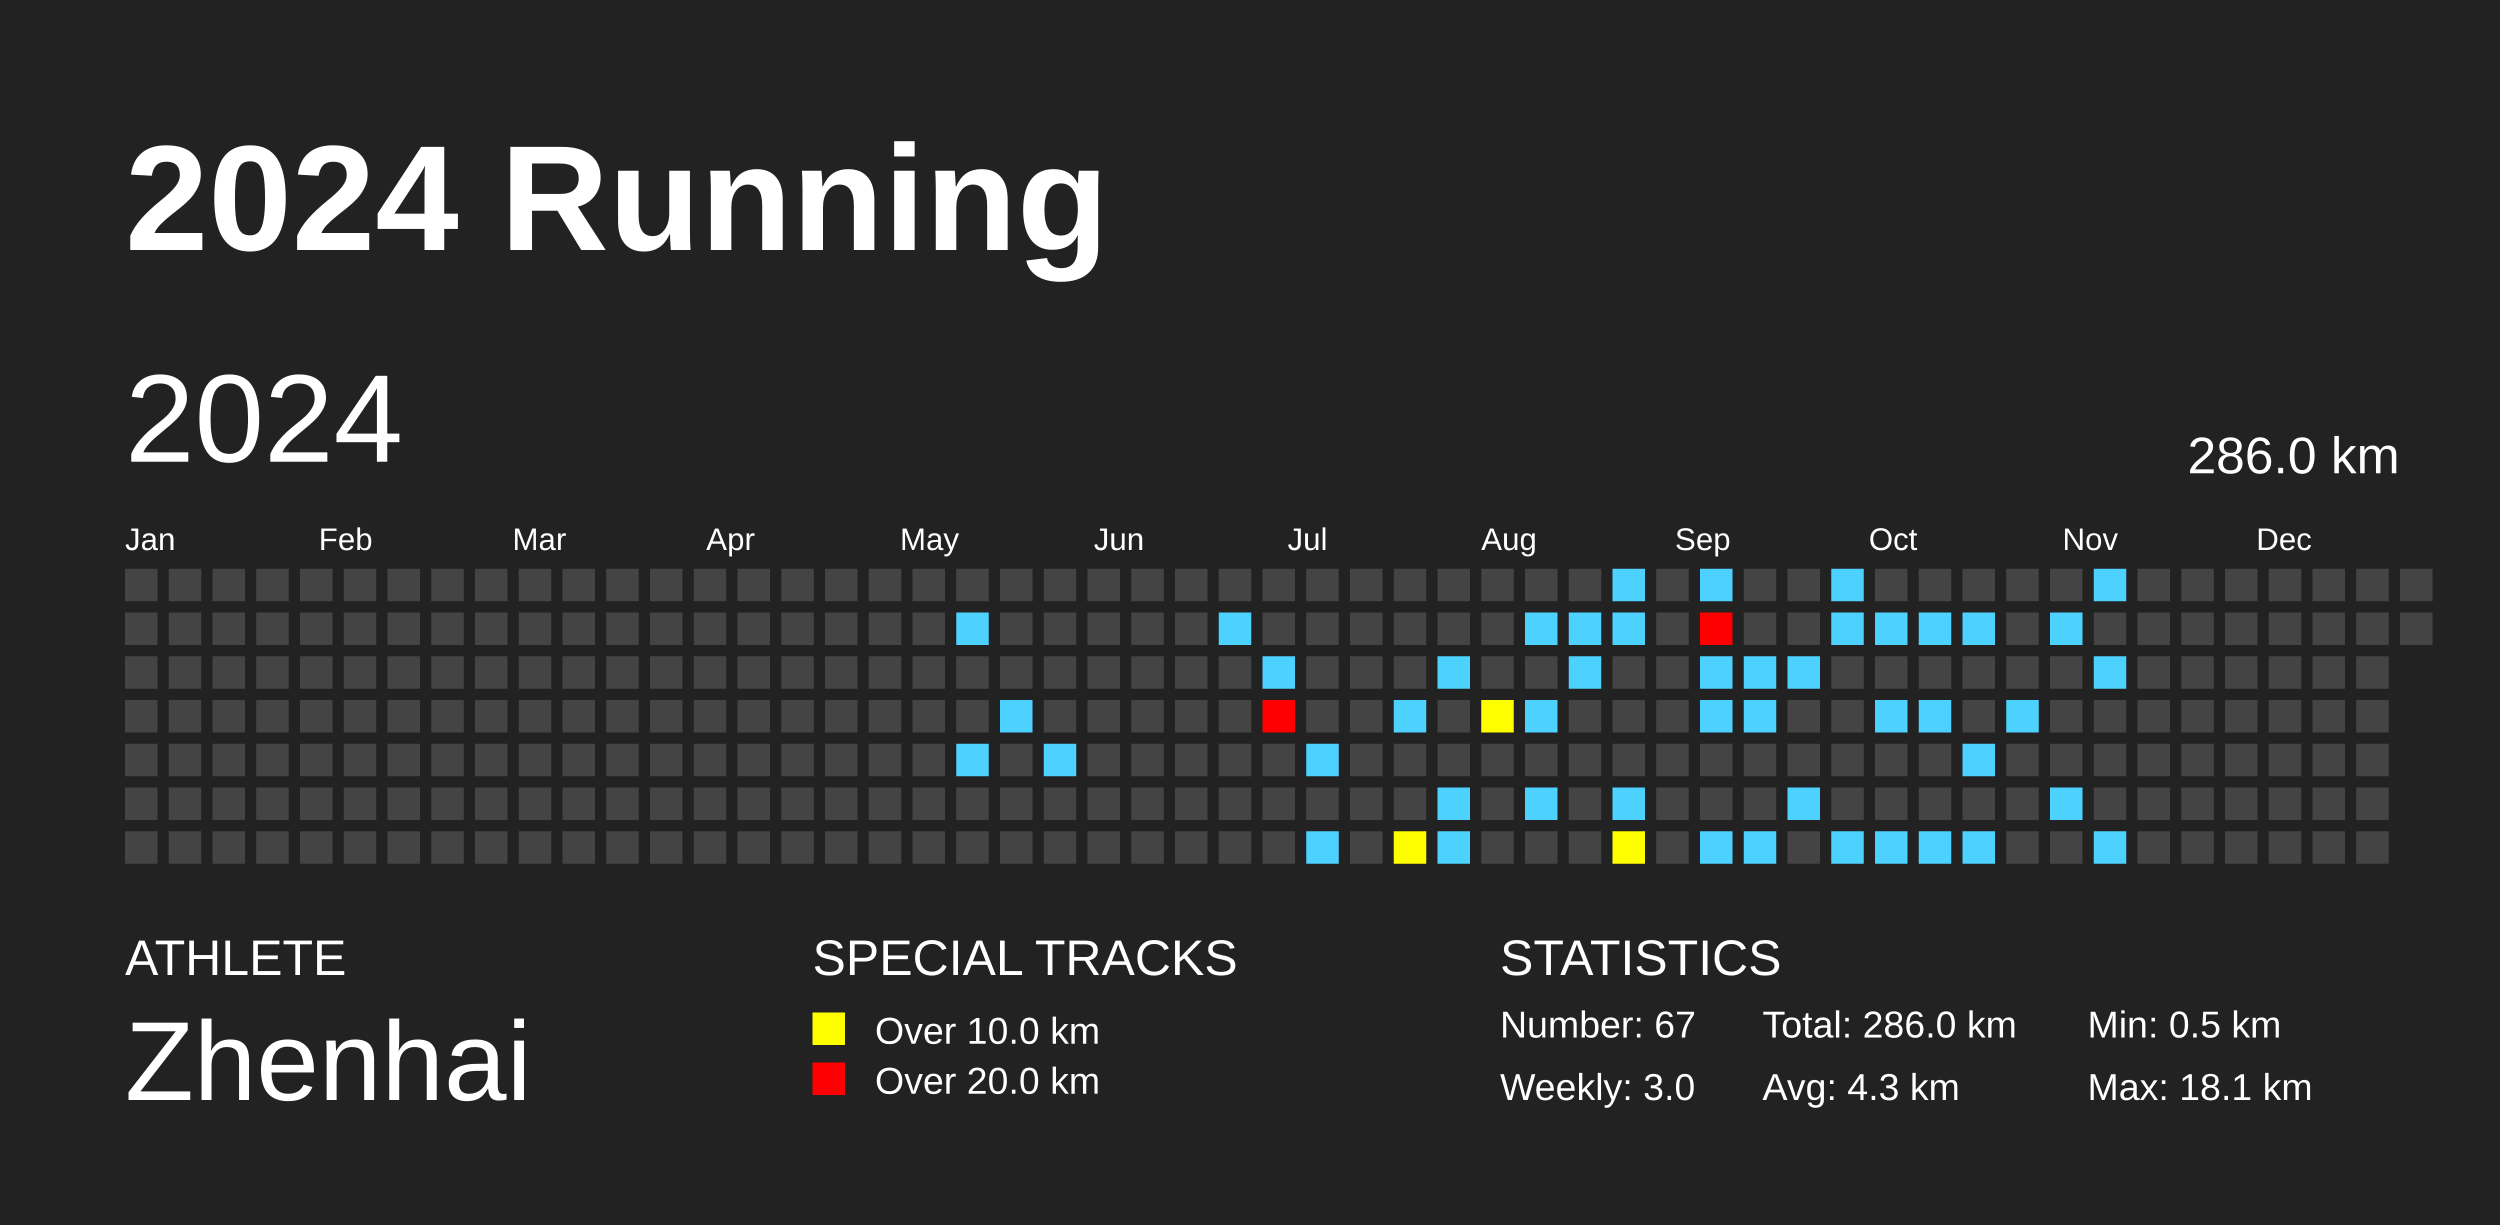
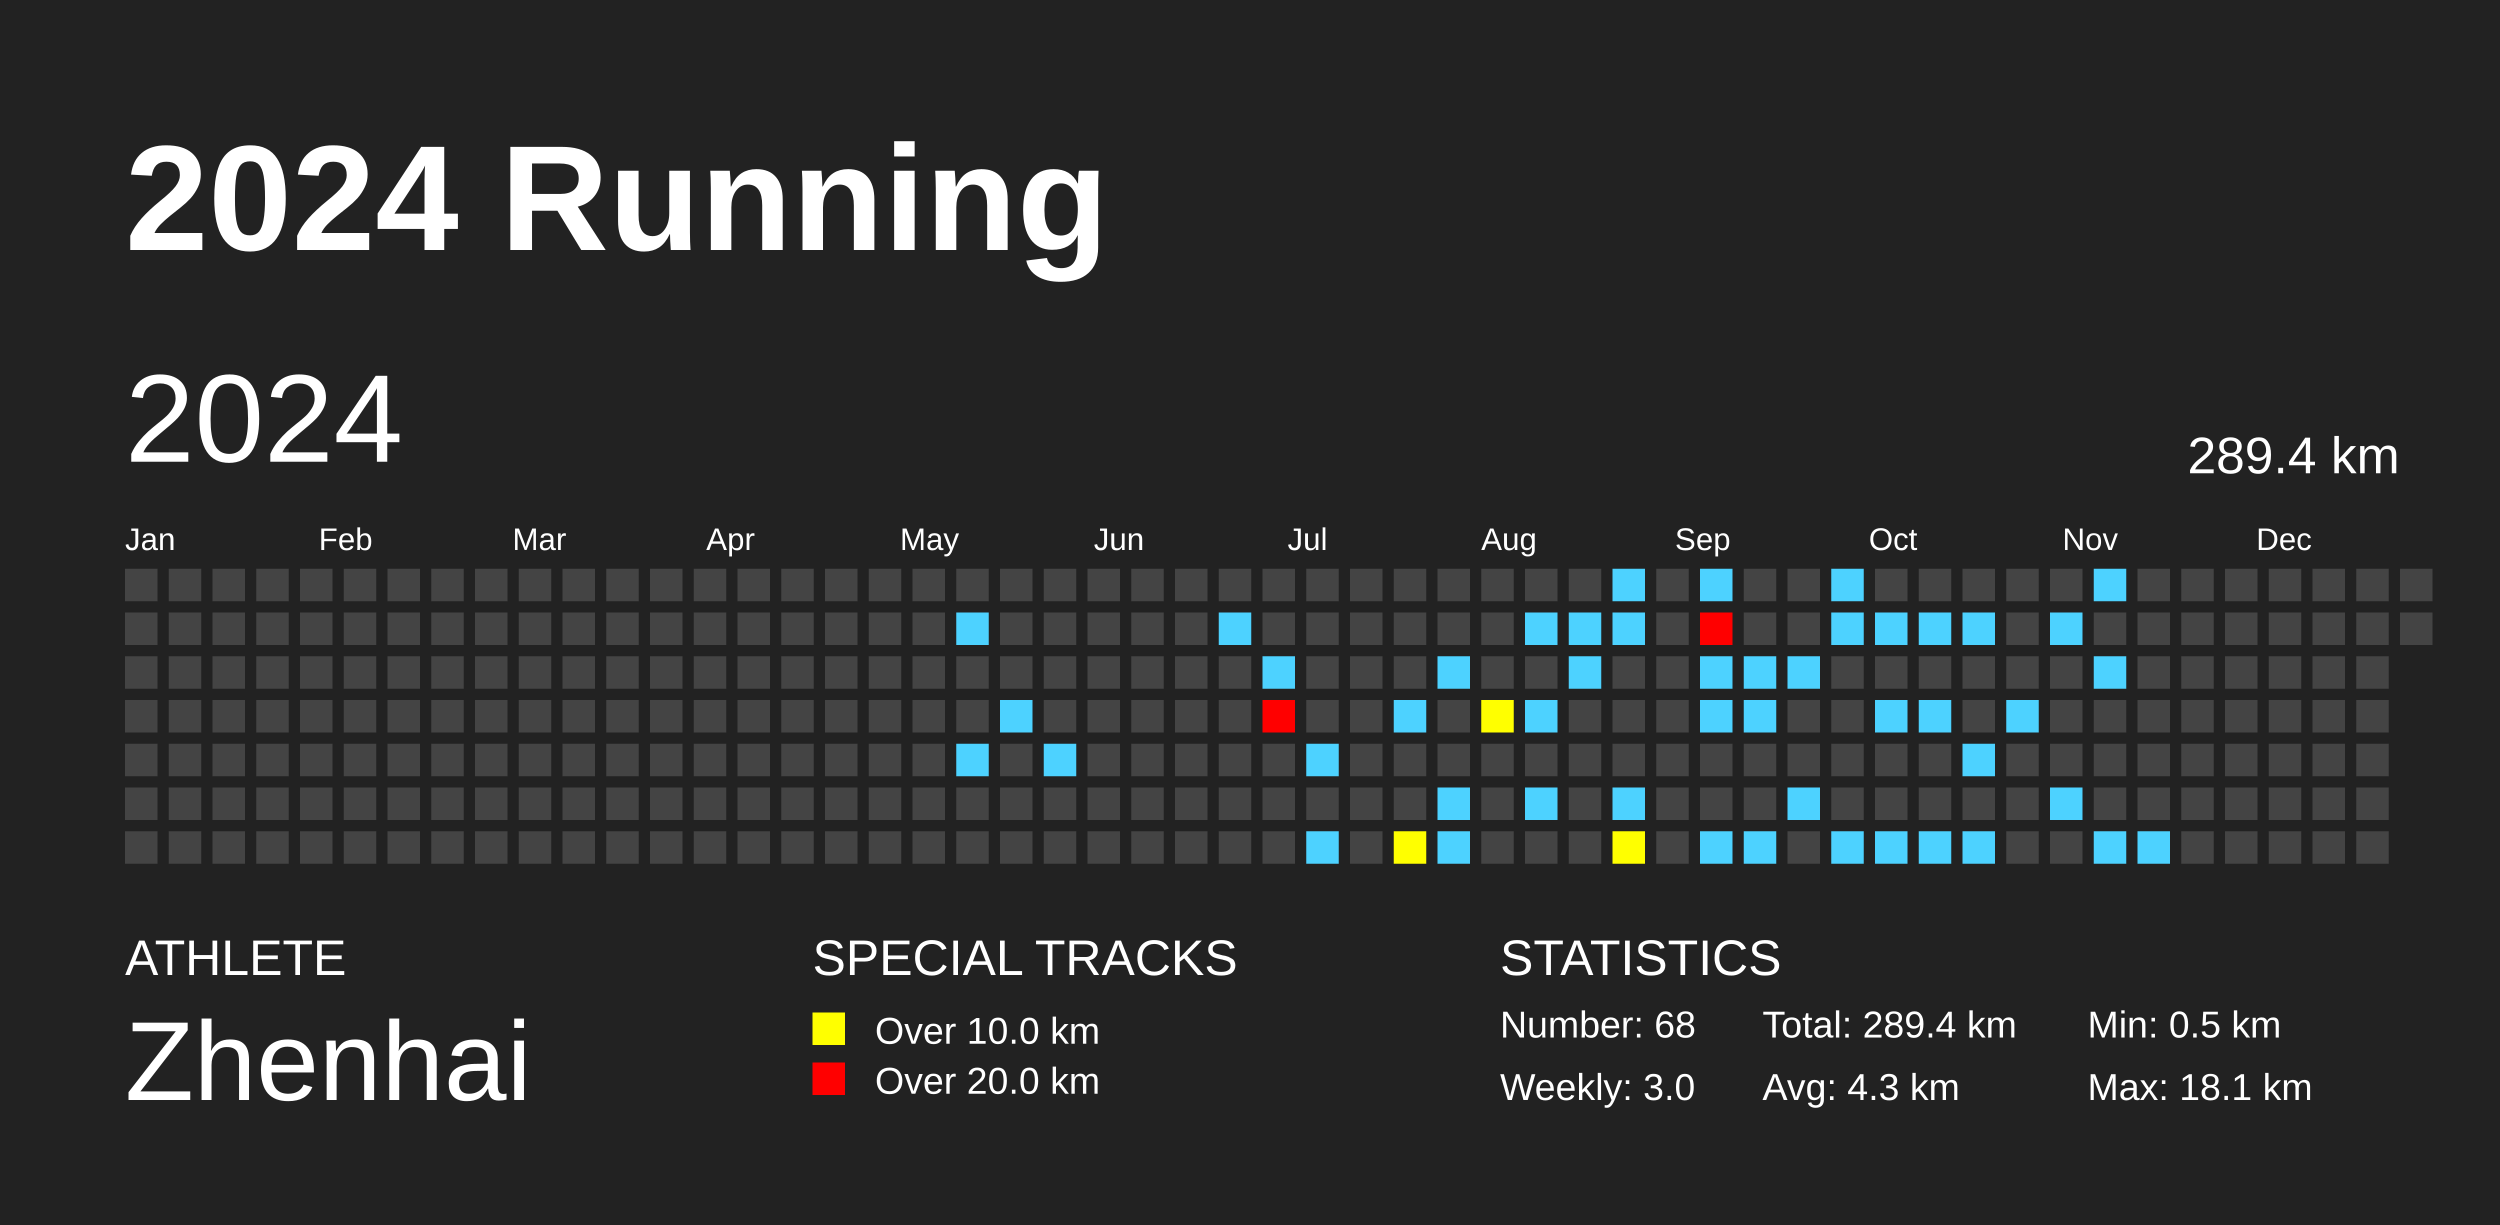
<svg xmlns="http://www.w3.org/2000/svg" baseProfile="full" height="98mm" version="1.1" viewBox="0,0,200,98" width="200mm">
  <defs />
  <rect fill="#222222" height="98" width="200" x="0" y="0" />
  <text fill="#FFFFFF" style="font-size:12px; font-family:Arial; font-weight:bold;" x="10" y="20">2024 Running</text>
  <text fill="#FFFFFF" style="font-size:4px; font-family:Arial" x="10" y="78">ATHLETE</text>
  <text fill="#FFFFFF" style="font-size:9px; font-family:Arial" x="10" y="88">Zhenhai</text>
  <text fill="#FFFFFF" style="font-size:4px; font-family:Arial" x="65" y="78">SPECIAL TRACKS</text>
  <rect fill="yellow" height="2.6" width="2.6" x="65" y="81" />
  <text fill="#FFFFFF" style="font-size:3px; font-family:Arial" x="70" y="83.5">Over 10.0 km</text>
  <rect fill="red" height="2.6" width="2.6" x="65" y="85" />
  <text fill="#FFFFFF" style="font-size:3px; font-family:Arial" x="70" y="87.5">Over 20.0 km</text>
  <text fill="#FFFFFF" style="font-size:4px; font-family:Arial" x="120" y="78">STATISTICS</text>
-   <text fill="#FFFFFF" style="font-size:3px; font-family:Arial" x="120" y="83">Number: 67</text>
+   <text fill="#FFFFFF" style="font-size:3px; font-family:Arial" x="120" y="83">Number: 68</text>
  <text fill="#FFFFFF" style="font-size:3px; font-family:Arial" x="120" y="88">Weekly: 3.0</text>
-   <text fill="#FFFFFF" style="font-size:3px; font-family:Arial" x="141" y="83">Total: 286.0 km</text>
+   <text fill="#FFFFFF" style="font-size:3px; font-family:Arial" x="141" y="83">Total: 289.4 km</text>
  <text fill="#FFFFFF" style="font-size:3px; font-family:Arial" x="141" y="88">Avg: 4.3 km</text>
  <text fill="#FFFFFF" style="font-size:3px; font-family:Arial" x="167" y="83">Min: 0.5 km</text>
  <text fill="#FFFFFF" style="font-size:3px; font-family:Arial" x="167" y="88">Max: 18.1 km</text>
  <text dominant-baseline="hanging" fill="#FFFFFF" style="font-size:10.0px; font-family:Arial;" x="10" y="30">2024</text>
-   <text dominant-baseline="hanging" fill="#FFFFFF" style="font-size:4.125px; font-family:Arial;" x="175" y="35">286.0 km</text>
+   <text dominant-baseline="hanging" fill="#FFFFFF" style="font-size:4.125px; font-family:Arial;" x="175" y="35">289.4 km</text>
  <text fill="#FFFFFF" style="font-size:2.5px; font-family:Arial" x="10.0" y="44">Jan</text>
  <text fill="#FFFFFF" style="font-size:2.5px; font-family:Arial" x="25.5" y="44">Feb</text>
  <text fill="#FFFFFF" style="font-size:2.5px; font-family:Arial" x="41.0" y="44">Mar</text>
  <text fill="#FFFFFF" style="font-size:2.5px; font-family:Arial" x="56.5" y="44">Apr</text>
  <text fill="#FFFFFF" style="font-size:2.5px; font-family:Arial" x="72.0" y="44">May</text>
  <text fill="#FFFFFF" style="font-size:2.5px; font-family:Arial" x="87.5" y="44">Jun</text>
  <text fill="#FFFFFF" style="font-size:2.5px; font-family:Arial" x="103.0" y="44">Jul</text>
  <text fill="#FFFFFF" style="font-size:2.5px; font-family:Arial" x="118.5" y="44">Aug</text>
  <text fill="#FFFFFF" style="font-size:2.5px; font-family:Arial" x="134.0" y="44">Sep</text>
  <text fill="#FFFFFF" style="font-size:2.5px; font-family:Arial" x="149.5" y="44">Oct</text>
  <text fill="#FFFFFF" style="font-size:2.5px; font-family:Arial" x="165.0" y="44">Nov</text>
  <text fill="#FFFFFF" style="font-size:2.5px; font-family:Arial" x="180.5" y="44">Dec</text>
  <rect fill="#444444" height="2.6" width="2.6" x="10.0" y="45.5" />
  <rect fill="#444444" height="2.6" width="2.6" x="10.0" y="49.0" />
  <rect fill="#444444" height="2.6" width="2.6" x="10.0" y="52.5" />
  <rect fill="#444444" height="2.6" width="2.6" x="10.0" y="56.0" />
  <rect fill="#444444" height="2.6" width="2.6" x="10.0" y="59.5" />
  <rect fill="#444444" height="2.6" width="2.6" x="10.0" y="63.0" />
  <rect fill="#444444" height="2.6" width="2.6" x="10.0" y="66.5" />
  <rect fill="#444444" height="2.6" width="2.6" x="13.5" y="45.5" />
  <rect fill="#444444" height="2.6" width="2.6" x="13.5" y="49.0" />
  <rect fill="#444444" height="2.6" width="2.6" x="13.5" y="52.5" />
  <rect fill="#444444" height="2.6" width="2.6" x="13.5" y="56.0" />
  <rect fill="#444444" height="2.6" width="2.6" x="13.5" y="59.5" />
  <rect fill="#444444" height="2.6" width="2.6" x="13.5" y="63.0" />
  <rect fill="#444444" height="2.6" width="2.6" x="13.5" y="66.5" />
  <rect fill="#444444" height="2.6" width="2.6" x="17.0" y="45.5" />
  <rect fill="#444444" height="2.6" width="2.6" x="17.0" y="49.0" />
  <rect fill="#444444" height="2.6" width="2.6" x="17.0" y="52.5" />
  <rect fill="#444444" height="2.6" width="2.6" x="17.0" y="56.0" />
  <rect fill="#444444" height="2.6" width="2.6" x="17.0" y="59.5" />
  <rect fill="#444444" height="2.6" width="2.6" x="17.0" y="63.0" />
  <rect fill="#444444" height="2.6" width="2.6" x="17.0" y="66.5" />
  <rect fill="#444444" height="2.6" width="2.6" x="20.5" y="45.5" />
  <rect fill="#444444" height="2.6" width="2.6" x="20.5" y="49.0" />
  <rect fill="#444444" height="2.6" width="2.6" x="20.5" y="52.5" />
  <rect fill="#444444" height="2.6" width="2.6" x="20.5" y="56.0" />
  <rect fill="#444444" height="2.6" width="2.6" x="20.5" y="59.5" />
  <rect fill="#444444" height="2.6" width="2.6" x="20.5" y="63.0" />
  <rect fill="#444444" height="2.6" width="2.6" x="20.5" y="66.5" />
  <rect fill="#444444" height="2.6" width="2.6" x="24.0" y="45.5" />
  <rect fill="#444444" height="2.6" width="2.6" x="24.0" y="49.0" />
  <rect fill="#444444" height="2.6" width="2.6" x="24.0" y="52.5" />
  <rect fill="#444444" height="2.6" width="2.6" x="24.0" y="56.0" />
  <rect fill="#444444" height="2.6" width="2.6" x="24.0" y="59.5" />
  <rect fill="#444444" height="2.6" width="2.6" x="24.0" y="63.0" />
  <rect fill="#444444" height="2.6" width="2.6" x="24.0" y="66.5" />
  <rect fill="#444444" height="2.6" width="2.6" x="27.5" y="45.5" />
  <rect fill="#444444" height="2.6" width="2.6" x="27.5" y="49.0" />
  <rect fill="#444444" height="2.6" width="2.6" x="27.5" y="52.5" />
  <rect fill="#444444" height="2.6" width="2.6" x="27.5" y="56.0" />
  <rect fill="#444444" height="2.6" width="2.6" x="27.5" y="59.5" />
  <rect fill="#444444" height="2.6" width="2.6" x="27.5" y="63.0" />
  <rect fill="#444444" height="2.6" width="2.6" x="27.5" y="66.5" />
  <rect fill="#444444" height="2.6" width="2.6" x="31.0" y="45.5" />
  <rect fill="#444444" height="2.6" width="2.6" x="31.0" y="49.0" />
  <rect fill="#444444" height="2.6" width="2.6" x="31.0" y="52.5" />
  <rect fill="#444444" height="2.6" width="2.6" x="31.0" y="56.0" />
  <rect fill="#444444" height="2.6" width="2.6" x="31.0" y="59.5" />
  <rect fill="#444444" height="2.6" width="2.6" x="31.0" y="63.0" />
  <rect fill="#444444" height="2.6" width="2.6" x="31.0" y="66.5" />
  <rect fill="#444444" height="2.6" width="2.6" x="34.5" y="45.5" />
  <rect fill="#444444" height="2.6" width="2.6" x="34.5" y="49.0" />
  <rect fill="#444444" height="2.6" width="2.6" x="34.5" y="52.5" />
  <rect fill="#444444" height="2.6" width="2.6" x="34.5" y="56.0" />
  <rect fill="#444444" height="2.6" width="2.6" x="34.5" y="59.5" />
  <rect fill="#444444" height="2.6" width="2.6" x="34.5" y="63.0" />
  <rect fill="#444444" height="2.6" width="2.6" x="34.5" y="66.5" />
  <rect fill="#444444" height="2.6" width="2.6" x="38.0" y="45.5" />
  <rect fill="#444444" height="2.6" width="2.6" x="38.0" y="49.0" />
  <rect fill="#444444" height="2.6" width="2.6" x="38.0" y="52.5" />
  <rect fill="#444444" height="2.6" width="2.6" x="38.0" y="56.0" />
  <rect fill="#444444" height="2.6" width="2.6" x="38.0" y="59.5" />
  <rect fill="#444444" height="2.6" width="2.6" x="38.0" y="63.0" />
  <rect fill="#444444" height="2.6" width="2.6" x="38.0" y="66.5" />
  <rect fill="#444444" height="2.6" width="2.6" x="41.5" y="45.5" />
  <rect fill="#444444" height="2.6" width="2.6" x="41.5" y="49.0" />
  <rect fill="#444444" height="2.6" width="2.6" x="41.5" y="52.5" />
  <rect fill="#444444" height="2.6" width="2.6" x="41.5" y="56.0" />
  <rect fill="#444444" height="2.6" width="2.6" x="41.5" y="59.5" />
  <rect fill="#444444" height="2.6" width="2.6" x="41.5" y="63.0" />
  <rect fill="#444444" height="2.6" width="2.6" x="41.5" y="66.5" />
  <rect fill="#444444" height="2.6" width="2.6" x="45.0" y="45.5" />
  <rect fill="#444444" height="2.6" width="2.6" x="45.0" y="49.0" />
  <rect fill="#444444" height="2.6" width="2.6" x="45.0" y="52.5" />
  <rect fill="#444444" height="2.6" width="2.6" x="45.0" y="56.0" />
  <rect fill="#444444" height="2.6" width="2.6" x="45.0" y="59.5" />
  <rect fill="#444444" height="2.6" width="2.6" x="45.0" y="63.0" />
  <rect fill="#444444" height="2.6" width="2.6" x="45.0" y="66.5" />
  <rect fill="#444444" height="2.6" width="2.6" x="48.5" y="45.5" />
  <rect fill="#444444" height="2.6" width="2.6" x="48.5" y="49.0" />
  <rect fill="#444444" height="2.6" width="2.6" x="48.5" y="52.5" />
  <rect fill="#444444" height="2.6" width="2.6" x="48.5" y="56.0" />
  <rect fill="#444444" height="2.6" width="2.6" x="48.5" y="59.5" />
  <rect fill="#444444" height="2.6" width="2.6" x="48.5" y="63.0" />
  <rect fill="#444444" height="2.6" width="2.6" x="48.5" y="66.5" />
  <rect fill="#444444" height="2.6" width="2.6" x="52.0" y="45.5" />
  <rect fill="#444444" height="2.6" width="2.6" x="52.0" y="49.0" />
  <rect fill="#444444" height="2.6" width="2.6" x="52.0" y="52.5" />
  <rect fill="#444444" height="2.6" width="2.6" x="52.0" y="56.0" />
  <rect fill="#444444" height="2.6" width="2.6" x="52.0" y="59.5" />
  <rect fill="#444444" height="2.6" width="2.6" x="52.0" y="63.0" />
  <rect fill="#444444" height="2.6" width="2.6" x="52.0" y="66.5" />
  <rect fill="#444444" height="2.6" width="2.6" x="55.5" y="45.5" />
  <rect fill="#444444" height="2.6" width="2.6" x="55.5" y="49.0" />
  <rect fill="#444444" height="2.6" width="2.6" x="55.5" y="52.5" />
  <rect fill="#444444" height="2.6" width="2.6" x="55.5" y="56.0" />
  <rect fill="#444444" height="2.6" width="2.6" x="55.5" y="59.5" />
  <rect fill="#444444" height="2.6" width="2.6" x="55.5" y="63.0" />
  <rect fill="#444444" height="2.6" width="2.6" x="55.5" y="66.5" />
  <rect fill="#444444" height="2.6" width="2.6" x="59.0" y="45.5" />
  <rect fill="#444444" height="2.6" width="2.6" x="59.0" y="49.0" />
  <rect fill="#444444" height="2.6" width="2.6" x="59.0" y="52.5" />
  <rect fill="#444444" height="2.6" width="2.6" x="59.0" y="56.0" />
  <rect fill="#444444" height="2.6" width="2.6" x="59.0" y="59.5" />
  <rect fill="#444444" height="2.6" width="2.6" x="59.0" y="63.0" />
  <rect fill="#444444" height="2.6" width="2.6" x="59.0" y="66.5" />
  <rect fill="#444444" height="2.6" width="2.6" x="62.5" y="45.5" />
  <rect fill="#444444" height="2.6" width="2.6" x="62.5" y="49.0" />
  <rect fill="#444444" height="2.6" width="2.6" x="62.5" y="52.5" />
  <rect fill="#444444" height="2.6" width="2.6" x="62.5" y="56.0" />
  <rect fill="#444444" height="2.6" width="2.6" x="62.5" y="59.5" />
  <rect fill="#444444" height="2.6" width="2.6" x="62.5" y="63.0" />
  <rect fill="#444444" height="2.6" width="2.6" x="62.5" y="66.5" />
  <rect fill="#444444" height="2.6" width="2.6" x="66.0" y="45.5" />
  <rect fill="#444444" height="2.6" width="2.6" x="66.0" y="49.0" />
  <rect fill="#444444" height="2.6" width="2.6" x="66.0" y="52.5" />
  <rect fill="#444444" height="2.6" width="2.6" x="66.0" y="56.0" />
  <rect fill="#444444" height="2.6" width="2.6" x="66.0" y="59.5" />
  <rect fill="#444444" height="2.6" width="2.6" x="66.0" y="63.0" />
  <rect fill="#444444" height="2.6" width="2.6" x="66.0" y="66.5" />
  <rect fill="#444444" height="2.6" width="2.6" x="69.5" y="45.5" />
  <rect fill="#444444" height="2.6" width="2.6" x="69.5" y="49.0" />
  <rect fill="#444444" height="2.6" width="2.6" x="69.5" y="52.5" />
  <rect fill="#444444" height="2.6" width="2.6" x="69.5" y="56.0" />
  <rect fill="#444444" height="2.6" width="2.6" x="69.5" y="59.5" />
  <rect fill="#444444" height="2.6" width="2.6" x="69.5" y="63.0" />
  <rect fill="#444444" height="2.6" width="2.6" x="69.5" y="66.5" />
  <rect fill="#444444" height="2.6" width="2.6" x="73.0" y="45.5" />
  <rect fill="#444444" height="2.6" width="2.6" x="73.0" y="49.0" />
  <rect fill="#444444" height="2.6" width="2.6" x="73.0" y="52.5" />
  <rect fill="#444444" height="2.6" width="2.6" x="73.0" y="56.0" />
  <rect fill="#444444" height="2.6" width="2.6" x="73.0" y="59.5" />
  <rect fill="#444444" height="2.6" width="2.6" x="73.0" y="63.0" />
  <rect fill="#444444" height="2.6" width="2.6" x="73.0" y="66.5" />
  <rect fill="#444444" height="2.6" width="2.6" x="76.5" y="45.5" />
  <rect fill="#4DD2FF" height="2.6" width="2.6" x="76.5" y="49.0" />
  <rect fill="#444444" height="2.6" width="2.6" x="76.5" y="52.5" />
  <rect fill="#444444" height="2.6" width="2.6" x="76.5" y="56.0" />
  <rect fill="#4DD2FF" height="2.6" width="2.6" x="76.5" y="59.5" />
  <rect fill="#444444" height="2.6" width="2.6" x="76.5" y="63.0" />
  <rect fill="#444444" height="2.6" width="2.6" x="76.5" y="66.5" />
  <rect fill="#444444" height="2.6" width="2.6" x="80.0" y="45.5" />
  <rect fill="#444444" height="2.6" width="2.6" x="80.0" y="49.0" />
  <rect fill="#444444" height="2.6" width="2.6" x="80.0" y="52.5" />
  <rect fill="#4DD2FF" height="2.6" width="2.6" x="80.0" y="56.0" />
  <rect fill="#444444" height="2.6" width="2.6" x="80.0" y="59.5" />
  <rect fill="#444444" height="2.6" width="2.6" x="80.0" y="63.0" />
  <rect fill="#444444" height="2.6" width="2.6" x="80.0" y="66.5" />
  <rect fill="#444444" height="2.6" width="2.6" x="83.5" y="45.5" />
  <rect fill="#444444" height="2.6" width="2.6" x="83.5" y="49.0" />
  <rect fill="#444444" height="2.6" width="2.6" x="83.5" y="52.5" />
  <rect fill="#444444" height="2.6" width="2.6" x="83.5" y="56.0" />
  <rect fill="#4DD2FF" height="2.6" width="2.6" x="83.5" y="59.5" />
  <rect fill="#444444" height="2.6" width="2.6" x="83.5" y="63.0" />
  <rect fill="#444444" height="2.6" width="2.6" x="83.5" y="66.5" />
  <rect fill="#444444" height="2.6" width="2.6" x="87.0" y="45.5" />
  <rect fill="#444444" height="2.6" width="2.6" x="87.0" y="49.0" />
  <rect fill="#444444" height="2.6" width="2.6" x="87.0" y="52.5" />
  <rect fill="#444444" height="2.6" width="2.6" x="87.0" y="56.0" />
  <rect fill="#444444" height="2.6" width="2.6" x="87.0" y="59.5" />
  <rect fill="#444444" height="2.6" width="2.6" x="87.0" y="63.0" />
  <rect fill="#444444" height="2.6" width="2.6" x="87.0" y="66.5" />
  <rect fill="#444444" height="2.6" width="2.6" x="90.5" y="45.5" />
  <rect fill="#444444" height="2.6" width="2.6" x="90.5" y="49.0" />
  <rect fill="#444444" height="2.6" width="2.6" x="90.5" y="52.5" />
  <rect fill="#444444" height="2.6" width="2.6" x="90.5" y="56.0" />
  <rect fill="#444444" height="2.6" width="2.6" x="90.5" y="59.5" />
  <rect fill="#444444" height="2.6" width="2.6" x="90.5" y="63.0" />
  <rect fill="#444444" height="2.6" width="2.6" x="90.5" y="66.5" />
  <rect fill="#444444" height="2.6" width="2.6" x="94.0" y="45.5" />
  <rect fill="#444444" height="2.6" width="2.6" x="94.0" y="49.0" />
  <rect fill="#444444" height="2.6" width="2.6" x="94.0" y="52.5" />
  <rect fill="#444444" height="2.6" width="2.6" x="94.0" y="56.0" />
  <rect fill="#444444" height="2.6" width="2.6" x="94.0" y="59.5" />
  <rect fill="#444444" height="2.6" width="2.6" x="94.0" y="63.0" />
  <rect fill="#444444" height="2.6" width="2.6" x="94.0" y="66.5" />
  <rect fill="#444444" height="2.6" width="2.6" x="97.5" y="45.5" />
  <rect fill="#4DD2FF" height="2.6" width="2.6" x="97.5" y="49.0" />
  <rect fill="#444444" height="2.6" width="2.6" x="97.5" y="52.5" />
  <rect fill="#444444" height="2.6" width="2.6" x="97.5" y="56.0" />
  <rect fill="#444444" height="2.6" width="2.6" x="97.5" y="59.5" />
  <rect fill="#444444" height="2.6" width="2.6" x="97.5" y="63.0" />
  <rect fill="#444444" height="2.6" width="2.6" x="97.5" y="66.5" />
  <rect fill="#444444" height="2.6" width="2.6" x="101.0" y="45.5" />
  <rect fill="#444444" height="2.6" width="2.6" x="101.0" y="49.0" />
  <rect fill="#4DD2FF" height="2.6" width="2.6" x="101.0" y="52.5" />
  <rect fill="red" height="2.6" width="2.6" x="101.0" y="56.0" />
  <rect fill="#444444" height="2.6" width="2.6" x="101.0" y="59.5" />
  <rect fill="#444444" height="2.6" width="2.6" x="101.0" y="63.0" />
  <rect fill="#444444" height="2.6" width="2.6" x="101.0" y="66.5" />
  <rect fill="#444444" height="2.6" width="2.6" x="104.5" y="45.5" />
  <rect fill="#444444" height="2.6" width="2.6" x="104.5" y="49.0" />
  <rect fill="#444444" height="2.6" width="2.6" x="104.5" y="52.5" />
  <rect fill="#444444" height="2.6" width="2.6" x="104.5" y="56.0" />
  <rect fill="#4DD2FF" height="2.6" width="2.6" x="104.5" y="59.5" />
  <rect fill="#444444" height="2.6" width="2.6" x="104.5" y="63.0" />
  <rect fill="#4DD2FF" height="2.6" width="2.6" x="104.5" y="66.5" />
  <rect fill="#444444" height="2.6" width="2.6" x="108.0" y="45.5" />
  <rect fill="#444444" height="2.6" width="2.6" x="108.0" y="49.0" />
  <rect fill="#444444" height="2.6" width="2.6" x="108.0" y="52.5" />
  <rect fill="#444444" height="2.6" width="2.6" x="108.0" y="56.0" />
  <rect fill="#444444" height="2.6" width="2.6" x="108.0" y="59.5" />
  <rect fill="#444444" height="2.6" width="2.6" x="108.0" y="63.0" />
  <rect fill="#444444" height="2.6" width="2.6" x="108.0" y="66.5" />
  <rect fill="#444444" height="2.6" width="2.6" x="111.5" y="45.5" />
  <rect fill="#444444" height="2.6" width="2.6" x="111.5" y="49.0" />
  <rect fill="#444444" height="2.6" width="2.6" x="111.5" y="52.5" />
  <rect fill="#4DD2FF" height="2.6" width="2.6" x="111.5" y="56.0" />
  <rect fill="#444444" height="2.6" width="2.6" x="111.5" y="59.5" />
  <rect fill="#444444" height="2.6" width="2.6" x="111.5" y="63.0" />
  <rect fill="yellow" height="2.6" width="2.6" x="111.5" y="66.5" />
  <rect fill="#444444" height="2.6" width="2.6" x="115.0" y="45.5" />
  <rect fill="#444444" height="2.6" width="2.6" x="115.0" y="49.0" />
  <rect fill="#4DD2FF" height="2.6" width="2.6" x="115.0" y="52.5" />
  <rect fill="#444444" height="2.6" width="2.6" x="115.0" y="56.0" />
  <rect fill="#444444" height="2.6" width="2.6" x="115.0" y="59.5" />
  <rect fill="#4DD2FF" height="2.6" width="2.6" x="115.0" y="63.0" />
  <rect fill="#4DD2FF" height="2.6" width="2.6" x="115.0" y="66.5" />
  <rect fill="#444444" height="2.6" width="2.6" x="118.5" y="45.5" />
  <rect fill="#444444" height="2.6" width="2.6" x="118.5" y="49.0" />
  <rect fill="#444444" height="2.6" width="2.6" x="118.5" y="52.5" />
  <rect fill="yellow" height="2.6" width="2.6" x="118.5" y="56.0" />
  <rect fill="#444444" height="2.6" width="2.6" x="118.5" y="59.5" />
  <rect fill="#444444" height="2.6" width="2.6" x="118.5" y="63.0" />
  <rect fill="#444444" height="2.6" width="2.6" x="118.5" y="66.5" />
  <rect fill="#444444" height="2.6" width="2.6" x="122.0" y="45.5" />
  <rect fill="#4DD2FF" height="2.6" width="2.6" x="122.0" y="49.0" />
  <rect fill="#444444" height="2.6" width="2.6" x="122.0" y="52.5" />
  <rect fill="#4DD2FF" height="2.6" width="2.6" x="122.0" y="56.0" />
  <rect fill="#444444" height="2.6" width="2.6" x="122.0" y="59.5" />
  <rect fill="#4DD2FF" height="2.6" width="2.6" x="122.0" y="63.0" />
  <rect fill="#444444" height="2.6" width="2.6" x="122.0" y="66.5" />
  <rect fill="#444444" height="2.6" width="2.6" x="125.5" y="45.5" />
  <rect fill="#4DD2FF" height="2.6" width="2.6" x="125.5" y="49.0" />
  <rect fill="#4DD2FF" height="2.6" width="2.6" x="125.5" y="52.5" />
  <rect fill="#444444" height="2.6" width="2.6" x="125.5" y="56.0" />
  <rect fill="#444444" height="2.6" width="2.6" x="125.5" y="59.5" />
  <rect fill="#444444" height="2.6" width="2.6" x="125.5" y="63.0" />
  <rect fill="#444444" height="2.6" width="2.6" x="125.5" y="66.5" />
  <rect fill="#4DD2FF" height="2.6" width="2.6" x="129.0" y="45.5" />
  <rect fill="#4DD2FF" height="2.6" width="2.6" x="129.0" y="49.0" />
  <rect fill="#444444" height="2.6" width="2.6" x="129.0" y="52.5" />
  <rect fill="#444444" height="2.6" width="2.6" x="129.0" y="56.0" />
  <rect fill="#444444" height="2.6" width="2.6" x="129.0" y="59.5" />
  <rect fill="#4DD2FF" height="2.6" width="2.6" x="129.0" y="63.0" />
  <rect fill="yellow" height="2.6" width="2.6" x="129.0" y="66.5" />
  <rect fill="#444444" height="2.6" width="2.6" x="132.5" y="45.5" />
  <rect fill="#444444" height="2.6" width="2.6" x="132.5" y="49.0" />
  <rect fill="#444444" height="2.6" width="2.6" x="132.5" y="52.5" />
  <rect fill="#444444" height="2.6" width="2.6" x="132.5" y="56.0" />
  <rect fill="#444444" height="2.6" width="2.6" x="132.5" y="59.5" />
  <rect fill="#444444" height="2.6" width="2.6" x="132.5" y="63.0" />
  <rect fill="#444444" height="2.6" width="2.6" x="132.5" y="66.5" />
  <rect fill="#4DD2FF" height="2.6" width="2.6" x="136.0" y="45.5" />
  <rect fill="red" height="2.6" width="2.6" x="136.0" y="49.0" />
  <rect fill="#4DD2FF" height="2.6" width="2.6" x="136.0" y="52.5" />
  <rect fill="#4DD2FF" height="2.6" width="2.6" x="136.0" y="56.0" />
  <rect fill="#444444" height="2.6" width="2.6" x="136.0" y="59.5" />
  <rect fill="#444444" height="2.6" width="2.6" x="136.0" y="63.0" />
  <rect fill="#4DD2FF" height="2.6" width="2.6" x="136.0" y="66.5" />
  <rect fill="#444444" height="2.6" width="2.6" x="139.5" y="45.5" />
  <rect fill="#444444" height="2.6" width="2.6" x="139.5" y="49.0" />
  <rect fill="#4DD2FF" height="2.6" width="2.6" x="139.5" y="52.5" />
  <rect fill="#4DD2FF" height="2.6" width="2.6" x="139.5" y="56.0" />
  <rect fill="#444444" height="2.6" width="2.6" x="139.5" y="59.5" />
  <rect fill="#444444" height="2.6" width="2.6" x="139.5" y="63.0" />
  <rect fill="#4DD2FF" height="2.6" width="2.6" x="139.5" y="66.5" />
  <rect fill="#444444" height="2.6" width="2.6" x="143.0" y="45.5" />
  <rect fill="#444444" height="2.6" width="2.6" x="143.0" y="49.0" />
  <rect fill="#4DD2FF" height="2.6" width="2.6" x="143.0" y="52.5" />
  <rect fill="#444444" height="2.6" width="2.6" x="143.0" y="56.0" />
  <rect fill="#444444" height="2.6" width="2.6" x="143.0" y="59.5" />
  <rect fill="#4DD2FF" height="2.6" width="2.6" x="143.0" y="63.0" />
  <rect fill="#444444" height="2.6" width="2.6" x="143.0" y="66.5" />
  <rect fill="#4DD2FF" height="2.6" width="2.6" x="146.5" y="45.5" />
  <rect fill="#4DD2FF" height="2.6" width="2.6" x="146.5" y="49.0" />
  <rect fill="#444444" height="2.6" width="2.6" x="146.5" y="52.5" />
  <rect fill="#444444" height="2.6" width="2.6" x="146.5" y="56.0" />
  <rect fill="#444444" height="2.6" width="2.6" x="146.5" y="59.5" />
  <rect fill="#444444" height="2.6" width="2.6" x="146.5" y="63.0" />
  <rect fill="#4DD2FF" height="2.6" width="2.6" x="146.5" y="66.5" />
  <rect fill="#444444" height="2.6" width="2.6" x="150.0" y="45.5" />
  <rect fill="#4DD2FF" height="2.6" width="2.6" x="150.0" y="49.0" />
  <rect fill="#444444" height="2.6" width="2.6" x="150.0" y="52.5" />
  <rect fill="#4DD2FF" height="2.6" width="2.6" x="150.0" y="56.0" />
  <rect fill="#444444" height="2.6" width="2.6" x="150.0" y="59.5" />
  <rect fill="#444444" height="2.6" width="2.6" x="150.0" y="63.0" />
  <rect fill="#4DD2FF" height="2.6" width="2.6" x="150.0" y="66.5" />
  <rect fill="#444444" height="2.6" width="2.6" x="153.5" y="45.5" />
  <rect fill="#4DD2FF" height="2.6" width="2.6" x="153.5" y="49.0" />
  <rect fill="#444444" height="2.6" width="2.6" x="153.5" y="52.5" />
  <rect fill="#4DD2FF" height="2.6" width="2.6" x="153.5" y="56.0" />
  <rect fill="#444444" height="2.6" width="2.6" x="153.5" y="59.5" />
  <rect fill="#444444" height="2.6" width="2.6" x="153.5" y="63.0" />
  <rect fill="#4DD2FF" height="2.6" width="2.6" x="153.5" y="66.5" />
  <rect fill="#444444" height="2.6" width="2.6" x="157.0" y="45.5" />
  <rect fill="#4DD2FF" height="2.6" width="2.6" x="157.0" y="49.0" />
  <rect fill="#444444" height="2.6" width="2.6" x="157.0" y="52.5" />
  <rect fill="#444444" height="2.6" width="2.6" x="157.0" y="56.0" />
  <rect fill="#4DD2FF" height="2.6" width="2.6" x="157.0" y="59.5" />
  <rect fill="#444444" height="2.6" width="2.6" x="157.0" y="63.0" />
  <rect fill="#4DD2FF" height="2.6" width="2.6" x="157.0" y="66.5" />
  <rect fill="#444444" height="2.6" width="2.6" x="160.5" y="45.5" />
  <rect fill="#444444" height="2.6" width="2.6" x="160.5" y="49.0" />
  <rect fill="#444444" height="2.6" width="2.6" x="160.5" y="52.5" />
  <rect fill="#4DD2FF" height="2.6" width="2.6" x="160.5" y="56.0" />
  <rect fill="#444444" height="2.6" width="2.6" x="160.5" y="59.5" />
  <rect fill="#444444" height="2.6" width="2.6" x="160.5" y="63.0" />
  <rect fill="#444444" height="2.6" width="2.6" x="160.5" y="66.5" />
  <rect fill="#444444" height="2.6" width="2.6" x="164.0" y="45.5" />
  <rect fill="#4DD2FF" height="2.6" width="2.6" x="164.0" y="49.0" />
  <rect fill="#444444" height="2.6" width="2.6" x="164.0" y="52.5" />
  <rect fill="#444444" height="2.6" width="2.6" x="164.0" y="56.0" />
  <rect fill="#444444" height="2.6" width="2.6" x="164.0" y="59.5" />
  <rect fill="#4DD2FF" height="2.6" width="2.6" x="164.0" y="63.0" />
  <rect fill="#444444" height="2.6" width="2.6" x="164.0" y="66.5" />
  <rect fill="#4DD2FF" height="2.6" width="2.6" x="167.5" y="45.5" />
  <rect fill="#444444" height="2.6" width="2.6" x="167.5" y="49.0" />
  <rect fill="#4DD2FF" height="2.6" width="2.6" x="167.5" y="52.5" />
  <rect fill="#444444" height="2.6" width="2.6" x="167.5" y="56.0" />
  <rect fill="#444444" height="2.6" width="2.6" x="167.5" y="59.5" />
  <rect fill="#444444" height="2.6" width="2.6" x="167.5" y="63.0" />
  <rect fill="#4DD2FF" height="2.6" width="2.6" x="167.5" y="66.5" />
  <rect fill="#444444" height="2.6" width="2.6" x="171.0" y="45.5" />
  <rect fill="#444444" height="2.6" width="2.6" x="171.0" y="49.0" />
  <rect fill="#444444" height="2.6" width="2.6" x="171.0" y="52.5" />
  <rect fill="#444444" height="2.6" width="2.6" x="171.0" y="56.0" />
  <rect fill="#444444" height="2.6" width="2.6" x="171.0" y="59.5" />
  <rect fill="#444444" height="2.6" width="2.6" x="171.0" y="63.0" />
-   <rect fill="#444444" height="2.6" width="2.6" x="171.0" y="66.5" />
+   <rect fill="#4DD2FF" height="2.6" width="2.6" x="171.0" y="66.5" />
  <rect fill="#444444" height="2.6" width="2.6" x="174.5" y="45.5" />
  <rect fill="#444444" height="2.6" width="2.6" x="174.5" y="49.0" />
  <rect fill="#444444" height="2.6" width="2.6" x="174.5" y="52.5" />
  <rect fill="#444444" height="2.6" width="2.6" x="174.5" y="56.0" />
  <rect fill="#444444" height="2.6" width="2.6" x="174.5" y="59.5" />
  <rect fill="#444444" height="2.6" width="2.6" x="174.5" y="63.0" />
  <rect fill="#444444" height="2.6" width="2.6" x="174.5" y="66.5" />
  <rect fill="#444444" height="2.6" width="2.6" x="178.0" y="45.5" />
  <rect fill="#444444" height="2.6" width="2.6" x="178.0" y="49.0" />
  <rect fill="#444444" height="2.6" width="2.6" x="178.0" y="52.5" />
  <rect fill="#444444" height="2.6" width="2.6" x="178.0" y="56.0" />
  <rect fill="#444444" height="2.6" width="2.6" x="178.0" y="59.5" />
  <rect fill="#444444" height="2.6" width="2.6" x="178.0" y="63.0" />
  <rect fill="#444444" height="2.6" width="2.6" x="178.0" y="66.5" />
  <rect fill="#444444" height="2.6" width="2.6" x="181.5" y="45.5" />
  <rect fill="#444444" height="2.6" width="2.6" x="181.5" y="49.0" />
  <rect fill="#444444" height="2.6" width="2.6" x="181.5" y="52.5" />
  <rect fill="#444444" height="2.6" width="2.6" x="181.5" y="56.0" />
  <rect fill="#444444" height="2.6" width="2.6" x="181.5" y="59.5" />
  <rect fill="#444444" height="2.6" width="2.6" x="181.5" y="63.0" />
  <rect fill="#444444" height="2.6" width="2.6" x="181.5" y="66.5" />
  <rect fill="#444444" height="2.6" width="2.6" x="185.0" y="45.5" />
  <rect fill="#444444" height="2.6" width="2.6" x="185.0" y="49.0" />
  <rect fill="#444444" height="2.6" width="2.6" x="185.0" y="52.5" />
  <rect fill="#444444" height="2.6" width="2.6" x="185.0" y="56.0" />
  <rect fill="#444444" height="2.6" width="2.6" x="185.0" y="59.5" />
  <rect fill="#444444" height="2.6" width="2.6" x="185.0" y="63.0" />
  <rect fill="#444444" height="2.6" width="2.6" x="185.0" y="66.5" />
  <rect fill="#444444" height="2.6" width="2.6" x="188.5" y="45.5" />
  <rect fill="#444444" height="2.6" width="2.6" x="188.5" y="49.0" />
  <rect fill="#444444" height="2.6" width="2.6" x="188.5" y="52.5" />
  <rect fill="#444444" height="2.6" width="2.6" x="188.5" y="56.0" />
  <rect fill="#444444" height="2.6" width="2.6" x="188.5" y="59.5" />
  <rect fill="#444444" height="2.6" width="2.6" x="188.5" y="63.0" />
  <rect fill="#444444" height="2.6" width="2.6" x="188.5" y="66.5" />
  <rect fill="#444444" height="2.6" width="2.6" x="192.0" y="45.5" />
  <rect fill="#444444" height="2.6" width="2.6" x="192.0" y="49.0" />
</svg>
